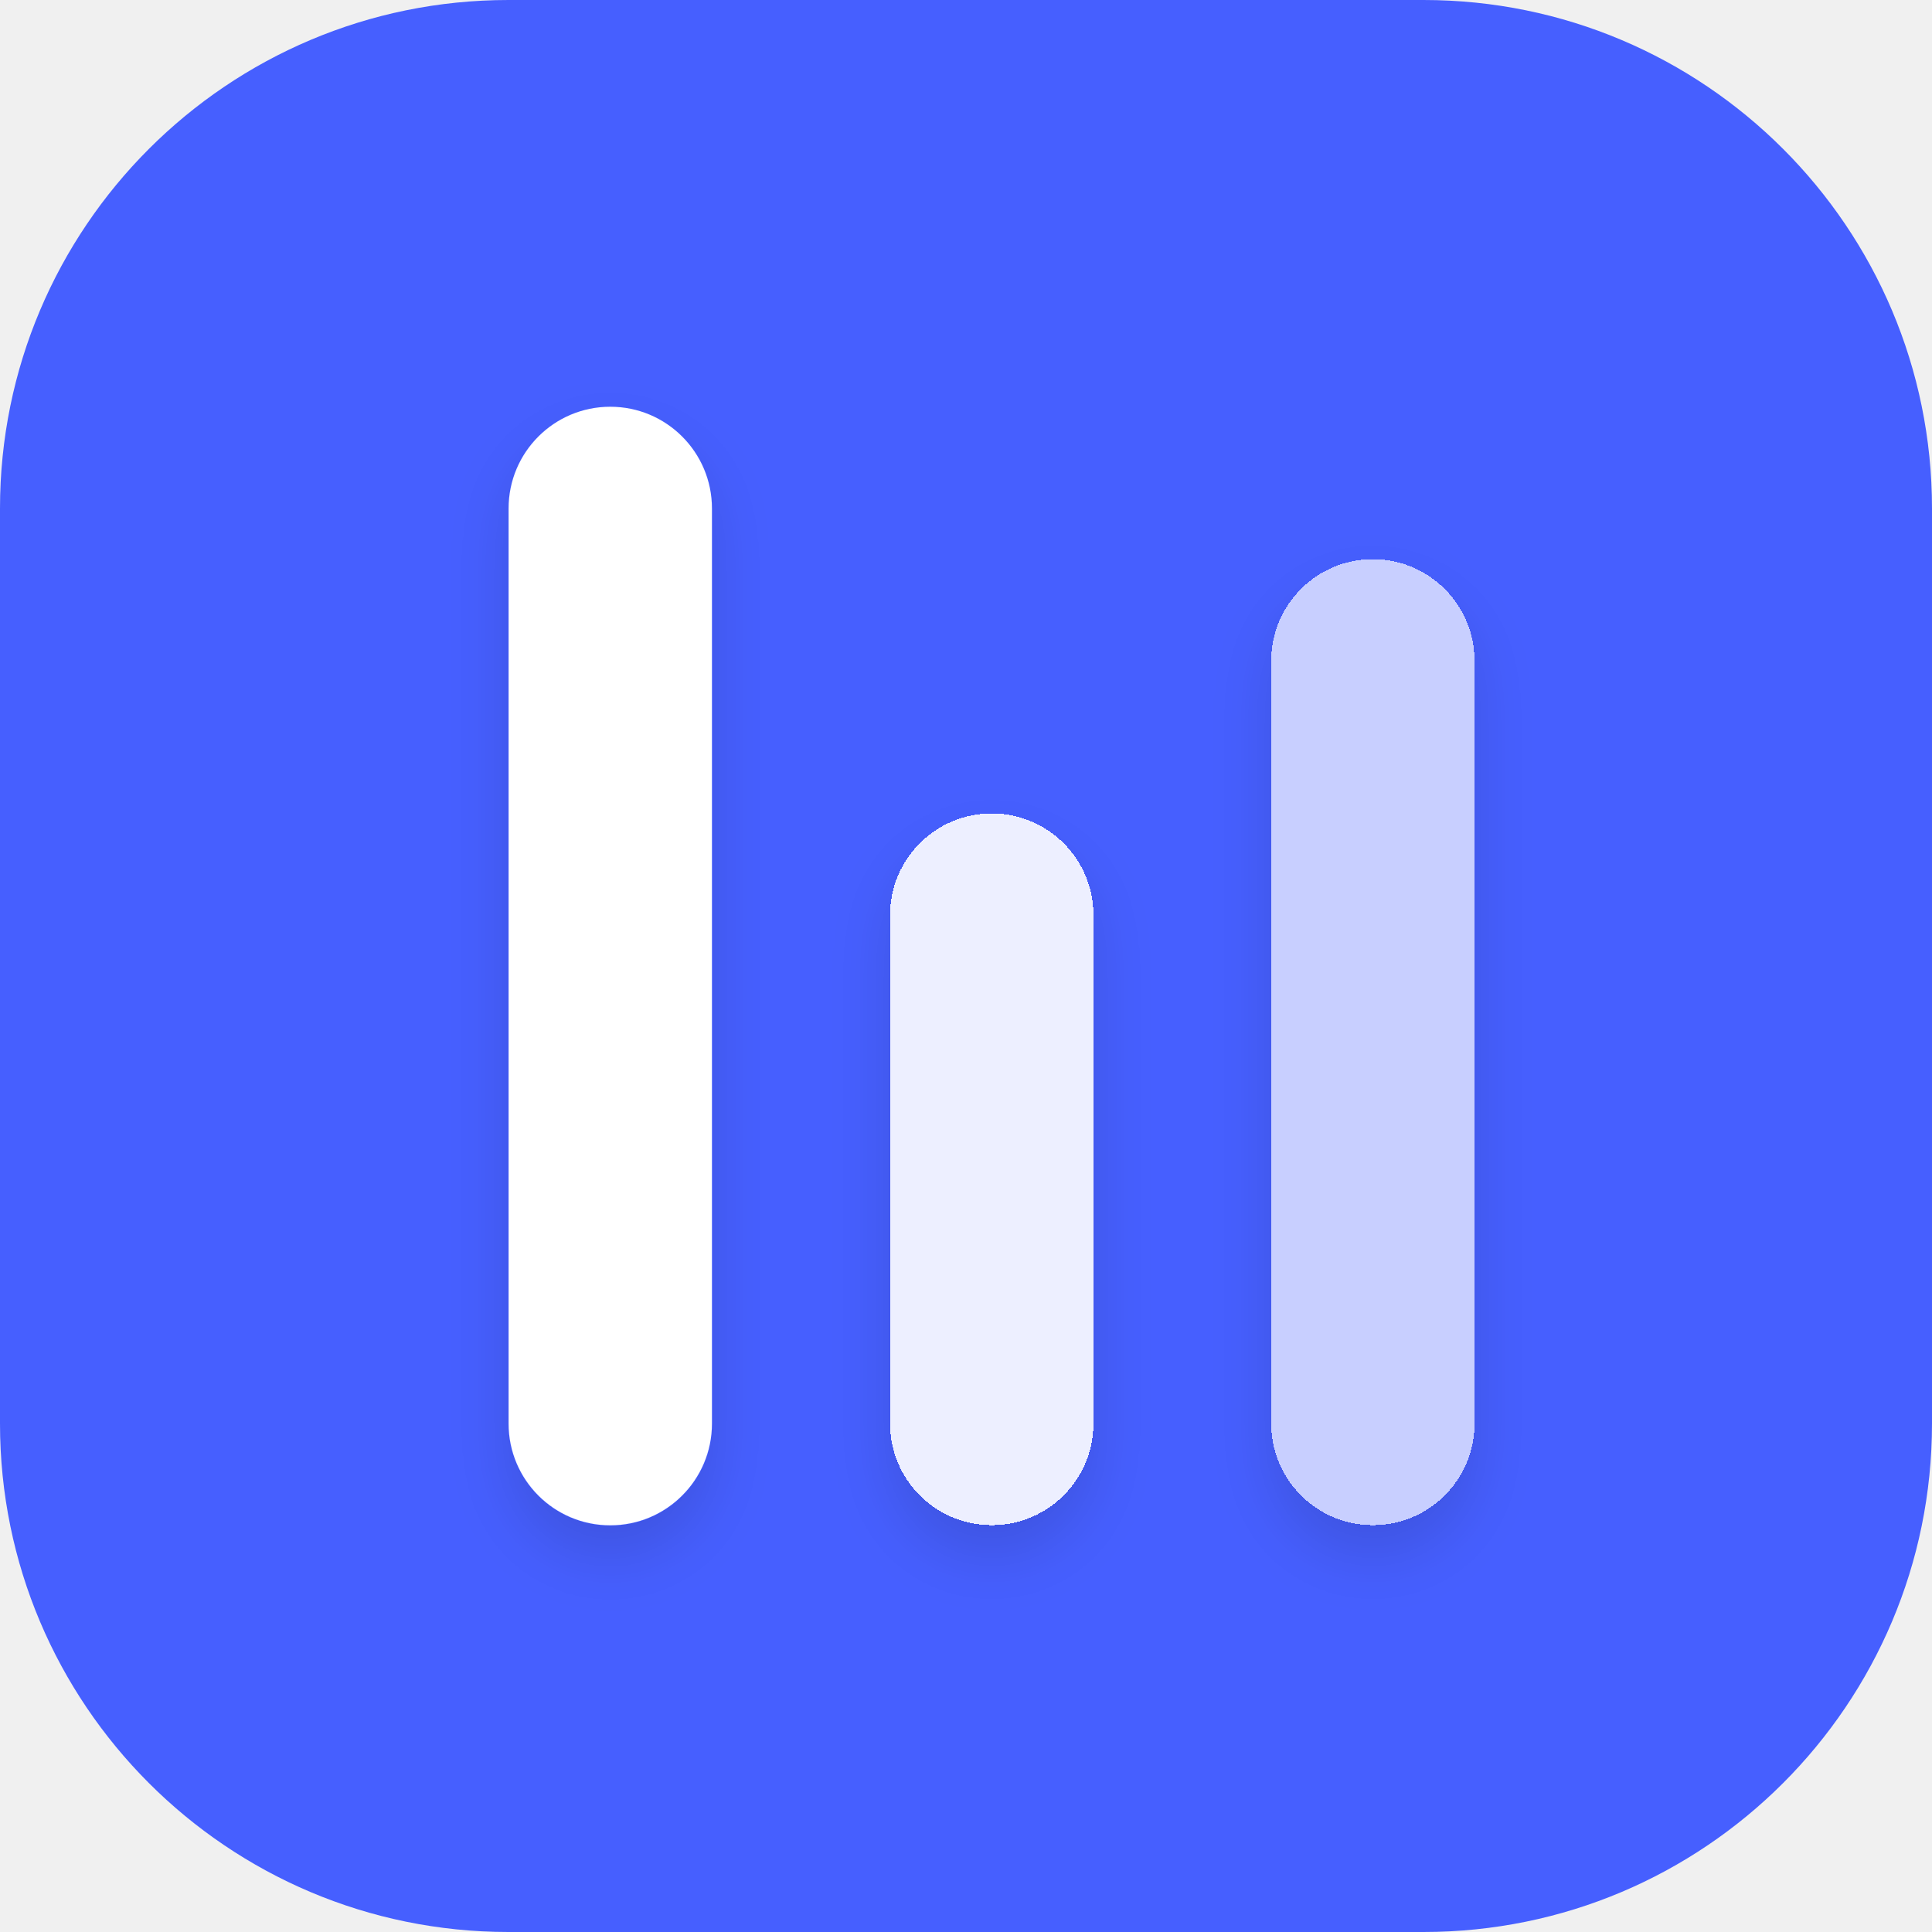
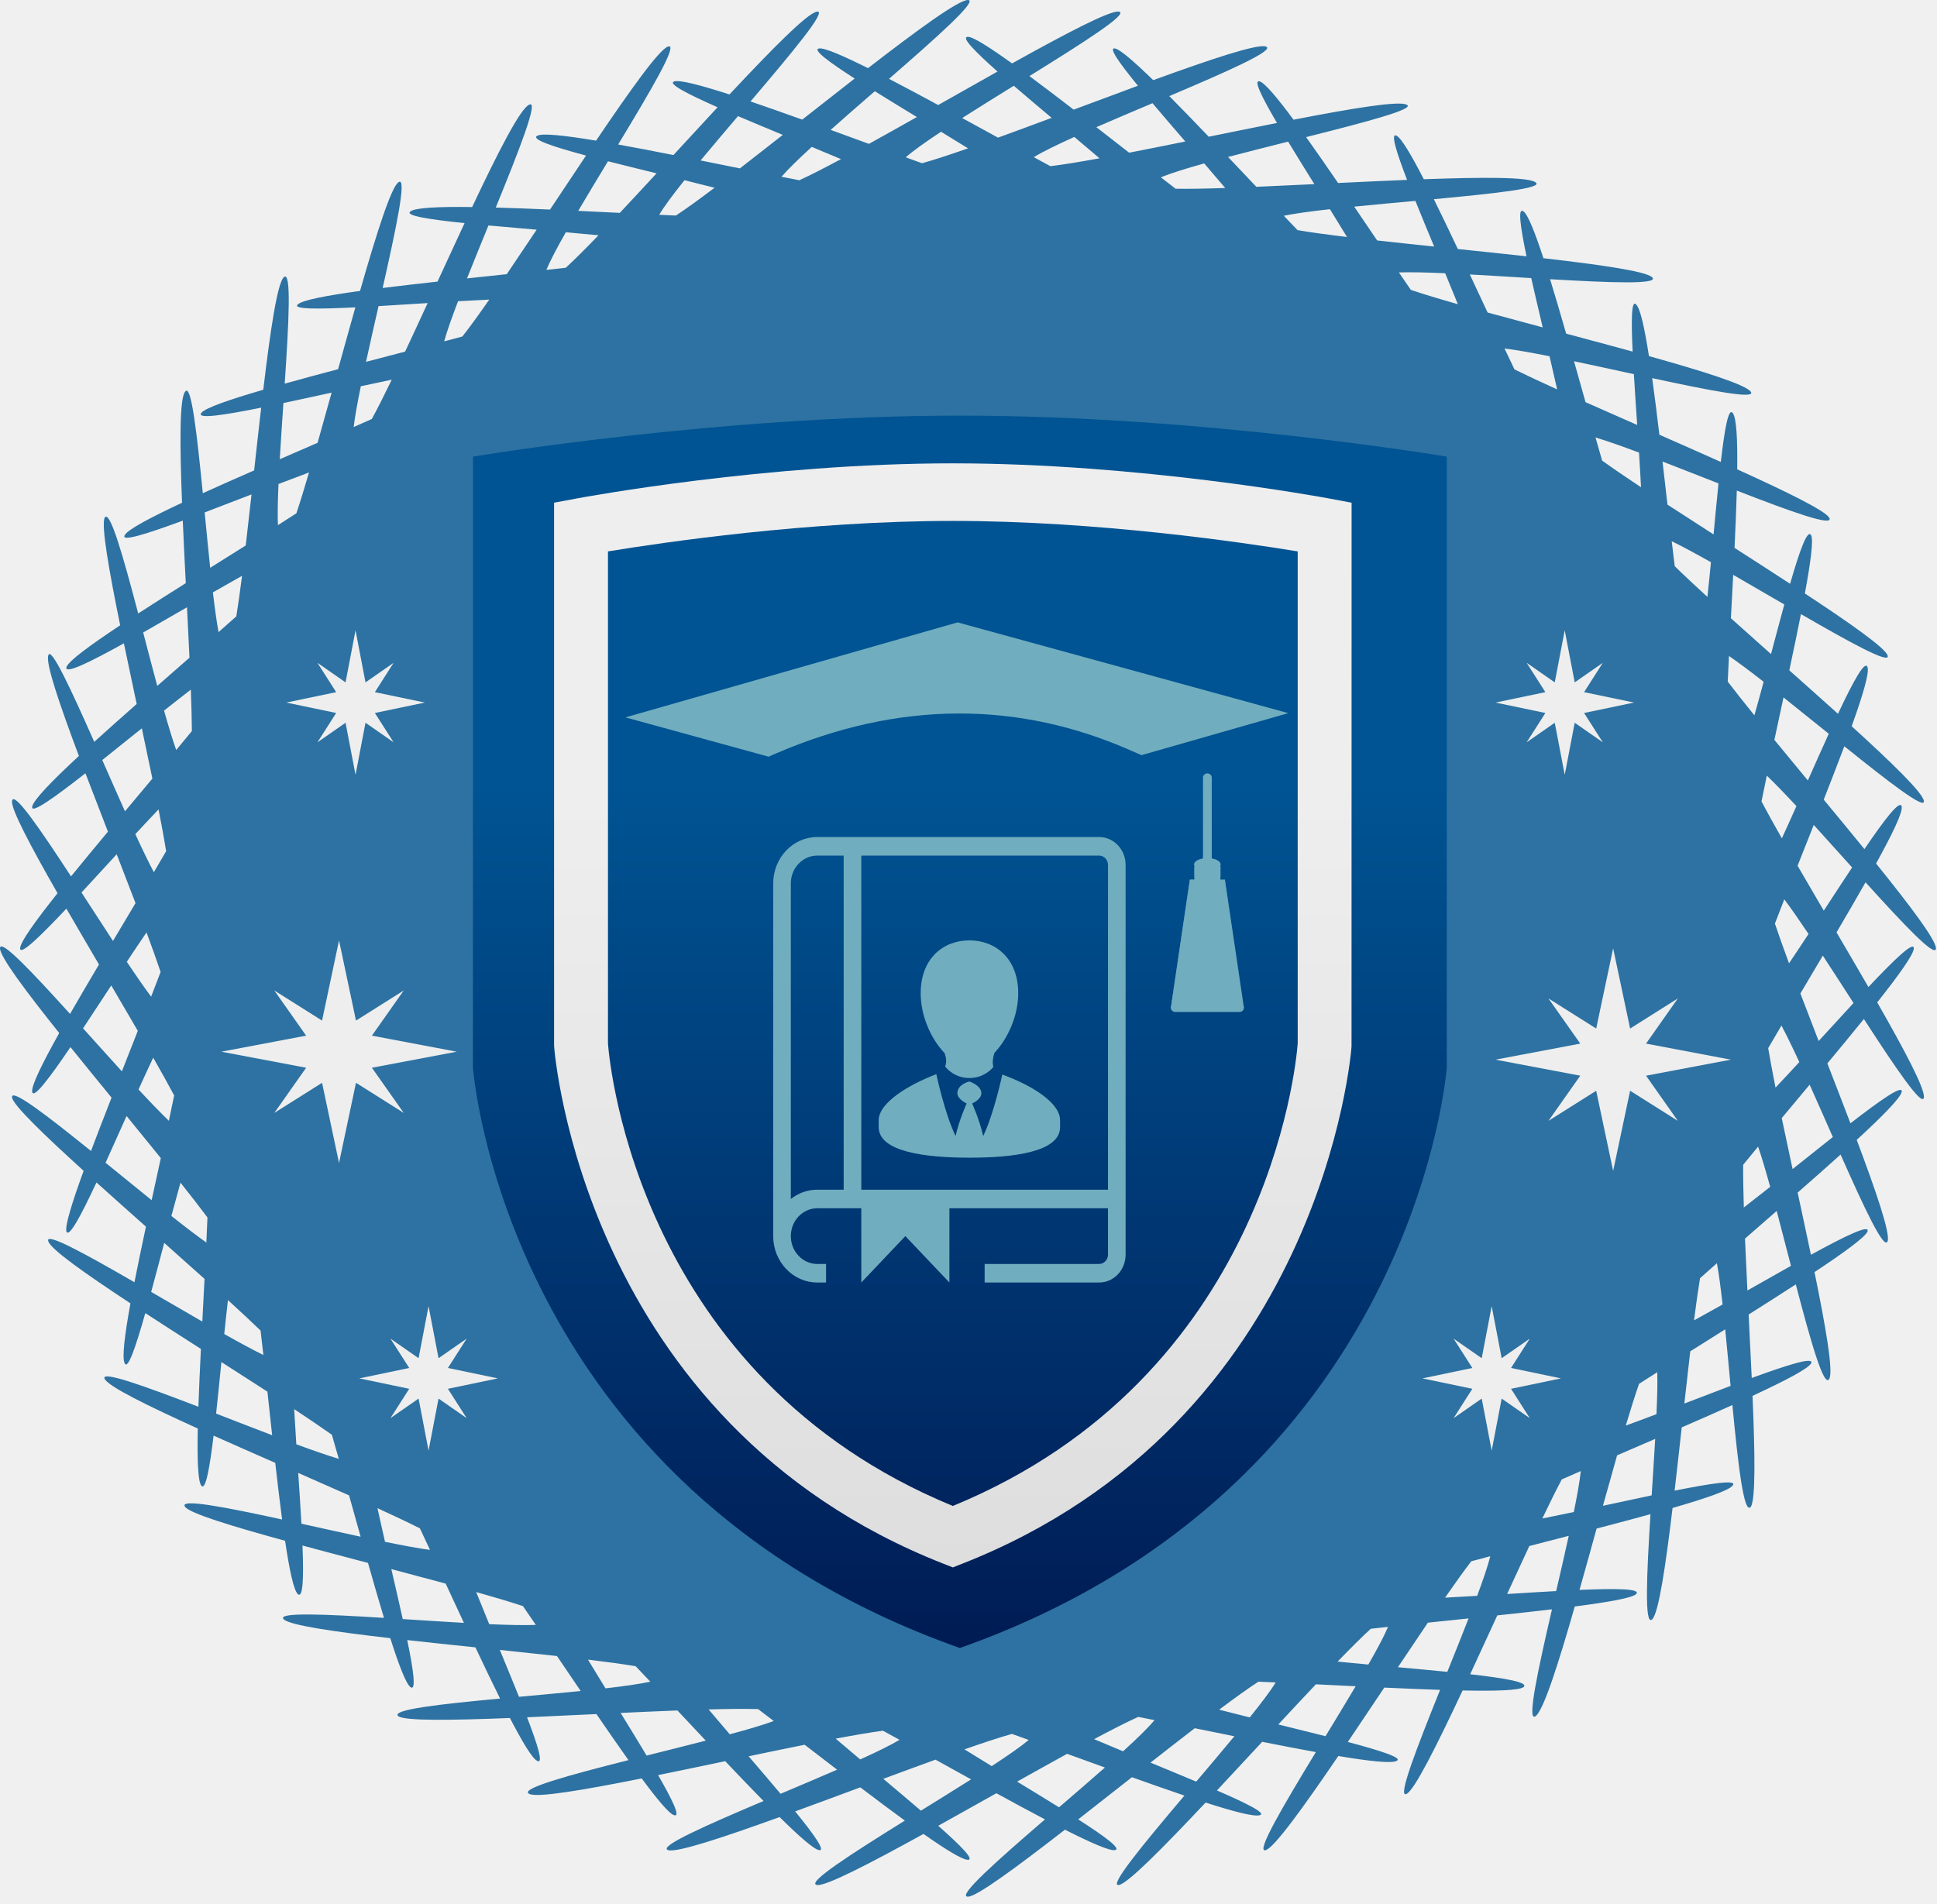
- <svg xmlns="http://www.w3.org/2000/svg" width="32" height="32" viewBox="0 0 32 32" fill="none">
-   <path d="M0 8.421C0 3.77 3.77 0 8.421 0H23.579C28.23 0 32 3.77 32 8.421V23.579C32 28.23 28.23 32 23.579 32H8.421C3.77 32 0 28.23 0 23.579V8.421Z" fill="#465FFF" />
-   <g filter="url(#filter0_d_1884_16361)">
-     <path d="M8.424 8.422C8.424 7.491 9.178 6.737 10.108 6.737C11.038 6.737 11.792 7.491 11.792 8.422V23.579C11.792 24.51 11.038 25.264 10.108 25.264C9.178 25.264 8.424 24.51 8.424 23.579V8.422Z" fill="white" />
-   </g>
-   <g filter="url(#filter1_d_1884_16361)">
-     <path d="M14.742 15.157C14.742 14.227 15.496 13.473 16.426 13.473C17.357 13.473 18.111 14.227 18.111 15.157V23.578C18.111 24.508 17.357 25.262 16.426 25.262C15.496 25.262 14.742 24.508 14.742 23.578V15.157Z" fill="white" fill-opacity="0.9" shape-rendering="crispEdges" />
-   </g>
-   <g filter="url(#filter2_d_1884_16361)">
-     <path d="M21.055 10.946C21.055 10.016 21.809 9.262 22.739 9.262C23.669 9.262 24.423 10.016 24.423 10.946V23.578C24.423 24.508 23.669 25.262 22.739 25.262C21.809 25.262 21.055 24.508 21.055 23.578V10.946Z" fill="white" fill-opacity="0.7" shape-rendering="crispEdges" />
-   </g>
+ <svg xmlns="http://www.w3.org/2000/svg" width="237" height="233" viewBox="0 0 237 233" fill="none">
+   <path fill-rule="evenodd" clip-rule="evenodd" d="M229.546 105.681C231.53 102.081 232.804 99.444 232.681 98.733C232.525 97.757 230.643 100.207 228.12 103.916C226.534 101.968 224.844 99.92 223.141 97.864C224.044 95.565 224.9 93.353 225.659 91.332C231.051 95.664 235.596 99.189 235.394 98.018C235.229 96.99 231.478 93.356 226.56 88.879C227.92 85.096 228.74 82.346 228.497 81.645C228.189 80.753 226.747 83.391 224.884 87.358C222.984 85.645 220.963 83.846 218.929 82.038C219.447 79.605 219.933 77.273 220.352 75.156C226.337 78.615 231.363 81.388 230.957 80.216C230.63 79.267 226.385 76.286 220.835 72.631C221.534 68.847 221.898 66.131 221.601 65.504C221.15 64.706 220.19 67.403 219.026 71.446C216.859 70.032 214.551 68.545 212.228 67.053C212.347 64.568 212.444 62.188 212.504 60.04C219.001 62.566 224.428 64.543 223.819 63.366C223.326 62.497 218.639 60.2 212.556 57.439C212.599 53.735 212.465 51.106 212.003 50.548C211.485 49.837 211.011 52.513 210.548 56.534C208.149 55.458 205.596 54.331 203.032 53.203C202.739 50.739 202.443 48.385 202.151 46.276C209.092 47.772 214.935 48.931 214.215 47.94C213.547 47.054 208.374 45.431 201.756 43.581C201.215 40.105 200.684 37.692 200.178 37.259C199.606 36.638 199.577 39.176 199.759 43.028C197.158 42.313 194.392 41.572 191.625 40.834C190.943 38.452 190.278 36.188 189.657 34.171C196.917 34.595 203.092 34.845 202.15 33.937C201.384 33.198 195.853 32.404 188.845 31.601C187.801 28.413 186.937 26.235 186.394 25.87C185.689 25.327 186.013 27.718 186.774 31.369C184.078 31.07 181.222 30.772 178.372 30.476C177.343 28.296 176.351 26.225 175.438 24.377C182.774 23.694 189.034 23.024 187.868 22.309C187.01 21.648 181.338 21.677 174.209 21.936C172.671 18.949 171.472 16.923 170.878 16.611C170.107 16.205 170.818 18.522 172.162 22.015C169.445 22.125 166.58 22.259 163.721 22.396C162.338 20.38 161.016 18.472 159.809 16.78C167.036 14.96 173.284 13.326 172.109 12.812C171.15 12.309 165.409 13.263 158.267 14.651C156.284 11.965 154.781 10.173 154.136 9.966C153.303 9.698 154.378 11.864 156.244 15.048C153.55 15.581 150.718 16.158 147.896 16.733C146.178 14.935 144.551 13.256 143.067 11.759C150.06 8.792 156.177 6.111 154.874 5.691C153.809 5.35 148.098 7.262 141.102 9.81C138.781 7.551 137.039 6.031 136.409 5.929C135.593 5.797 136.954 7.71 139.231 10.494C136.685 11.431 134.018 12.427 131.368 13.418C129.438 11.93 127.616 10.546 125.953 9.311C132.462 5.272 138.214 1.631 136.899 1.423C135.826 1.25 130.416 4.095 123.83 7.761C121.1 5.802 119.075 4.507 118.43 4.507C117.525 4.507 119.247 6.267 122.05 8.756C119.691 10.079 117.241 11.465 114.791 12.851C112.651 11.692 110.628 10.613 108.775 9.65C114.601 4.579 119.758 0 118.43 0C117.258 0 112.232 3.681 106.205 8.341C103.128 6.806 100.865 5.824 100.214 5.93C99.372 6.065 101.364 7.547 104.572 9.611C102.478 11.242 100.316 12.94 98.156 14.639C95.921 13.835 93.775 13.077 91.828 12.415C96.837 6.526 101.296 1.208 99.965 1.423C98.792 1.595 94.443 6.012 89.254 11.561C85.714 10.416 83.163 9.747 82.481 9.967C81.685 10.245 84.09 11.489 87.797 13.128C86.033 15.027 84.216 16.998 82.398 18.974C80.007 18.501 77.717 18.061 75.634 17.683C79.6 11.128 83.068 5.268 81.745 5.691C80.667 6.039 77.13 11 72.932 17.213C69.115 16.578 66.38 16.275 65.742 16.611C64.927 17.039 67.622 17.941 71.705 19.036C70.269 21.179 68.779 23.421 67.298 25.648C64.959 25.545 62.719 25.459 60.659 25.401C63.511 18.402 65.961 12.179 64.755 12.812C63.681 13.243 60.943 18.611 57.767 25.339C53.714 25.285 50.827 25.408 50.229 25.869C49.469 26.382 52.44 26.849 56.842 27.305C55.76 29.623 54.642 32.05 53.532 34.463C51.167 34.724 48.9 34.985 46.819 35.244C48.471 27.927 49.842 21.468 48.751 22.308C47.863 22.908 46.074 28.548 44.052 35.604C39.919 36.173 36.987 36.73 36.439 37.258C35.74 37.858 38.898 37.842 43.479 37.615C42.786 40.062 42.077 42.626 41.369 45.181C39.074 45.789 36.863 46.385 34.836 46.951C35.332 39.509 35.688 32.998 34.716 33.936C33.926 34.699 33.072 40.484 32.213 47.698C28.021 48.92 25.059 49.943 24.62 50.547C24.067 51.31 27.33 50.823 31.956 49.891C31.668 52.377 31.381 54.976 31.096 57.569C28.886 58.536 26.757 59.478 24.812 60.361C24.095 53.083 23.394 46.806 22.648 47.94C21.955 48.776 21.995 54.437 22.272 61.53C18.331 63.376 15.576 64.837 15.262 65.504C14.785 66.345 17.932 65.354 22.362 63.718C22.471 66.189 22.599 68.776 22.73 71.367C20.684 72.656 18.71 73.911 16.909 75.079C15.084 68.147 13.43 62.257 12.801 63.366C12.377 64.348 13.325 69.754 14.703 76.525C10.984 78.992 8.381 80.904 8.126 81.644C7.885 82.571 10.957 81.066 15.157 78.732C15.653 81.128 16.188 83.641 16.724 86.158C14.897 87.768 13.132 89.337 11.53 90.791C8.69 84.379 6.217 79.022 5.908 80.215C5.574 81.182 7.281 86.197 9.653 92.516C6.359 95.573 4.066 97.924 3.938 98.731C3.775 99.671 6.614 97.64 10.453 94.636C11.329 96.934 12.265 99.355 13.207 101.782C11.614 103.692 10.078 105.547 8.69 107.256C4.915 101.472 1.68 96.742 1.476 98.017C1.311 98.971 3.744 103.548 7.039 109.313C4.315 112.744 2.462 115.317 2.462 116.057C2.462 116.983 4.876 114.646 8.124 111.203C9.392 113.396 10.746 115.711 12.11 118.036C10.856 120.153 9.653 122.201 8.571 124.086C3.932 118.96 0 114.787 0 116.058C0 117.086 3.114 121.25 7.246 126.427C5.17 130.146 3.812 132.894 3.938 133.622C4.095 134.537 6.038 131.962 8.623 128.149C10.225 130.136 11.929 132.227 13.649 134.33C12.751 136.625 11.896 138.836 11.134 140.862C5.784 136.54 1.272 133.063 1.476 134.33C1.64 135.276 5.352 138.853 10.232 143.29C8.82 147.171 7.94 149.997 8.125 150.71C8.436 151.536 9.903 148.778 11.804 144.714C13.733 146.452 15.785 148.281 17.857 150.123C17.344 152.521 16.863 154.824 16.451 156.925C10.493 153.482 5.504 150.732 5.908 151.901C6.153 152.851 10.389 155.844 15.96 159.51C15.249 163.408 14.902 166.212 15.262 166.851C15.645 167.662 16.6 164.866 17.779 160.702C19.946 162.114 22.257 163.598 24.582 165.087C24.457 167.593 24.348 169.994 24.275 172.164C17.757 169.658 12.294 167.674 12.801 168.75C13.297 169.703 18.051 172.042 24.199 174.826C24.124 178.577 24.213 181.239 24.62 181.8C25.141 182.517 25.639 179.786 26.133 175.697C28.543 176.775 31.104 177.901 33.678 179.029C33.956 181.491 34.237 183.846 34.516 185.96C27.609 184.457 21.83 183.327 22.648 184.414C23.229 185.212 28.321 186.768 34.881 188.568C35.407 192.116 35.93 194.604 36.439 195.095C37.087 195.649 37.166 193.046 37.009 189.147C39.574 189.84 42.297 190.558 45.026 191.278C45.705 193.677 46.365 195.962 46.981 198.002C39.822 197.557 33.784 197.28 34.716 198.179C35.471 198.909 40.874 199.693 47.751 200.485C48.801 203.777 49.676 206.059 50.229 206.484C50.94 206.964 50.601 204.468 49.828 200.72C52.501 201.017 55.337 201.314 58.169 201.61C59.228 203.855 60.248 205.984 61.186 207.875C53.911 208.555 47.699 209.235 48.751 210.045C49.608 210.623 55.265 210.539 62.39 210.255C63.937 213.237 65.144 215.243 65.742 215.504C66.51 215.907 65.812 213.621 64.488 210.168C67.218 210.05 70.1 209.911 72.977 209.774C74.363 211.799 75.689 213.714 76.896 215.41C69.676 217.237 63.476 218.922 64.755 219.541C65.71 220.043 71.417 219.068 78.516 217.649C80.45 220.268 81.897 221.996 82.482 222.149C83.3 222.413 82.296 220.327 80.523 217.244C83.171 216.705 85.957 216.121 88.73 215.539C90.395 217.296 91.973 218.938 93.421 220.413C86.483 223.358 80.45 226.006 81.745 226.424C82.801 226.762 88.44 224.89 95.385 222.38C97.771 224.731 99.569 226.32 100.214 226.424C101.047 226.558 99.633 224.565 97.291 221.687C99.87 220.745 102.573 219.741 105.262 218.742C107.2 220.215 109.034 221.587 110.714 222.812C104.223 226.847 98.542 230.481 99.965 230.692C101.037 230.865 106.432 228.061 112.993 224.444C115.71 226.351 117.74 227.608 118.43 227.608C119.26 227.608 117.556 225.887 114.798 223.444C117.112 222.158 119.51 220.812 121.912 219.464C124.027 220.623 126.026 221.7 127.858 222.664C122.079 227.646 117.006 232.122 118.43 232.122C119.504 232.122 124.385 228.514 130.301 223.924C133.44 225.512 135.75 226.53 136.409 226.424C137.259 226.287 135.202 224.767 131.922 222.662C134.06 220.993 136.277 219.248 138.497 217.503C140.768 218.315 142.947 219.082 144.919 219.749C139.956 225.618 135.574 230.907 136.899 230.693C137.982 230.518 142.317 226.122 147.509 220.604C150.974 221.718 153.465 222.365 154.136 222.149C155.006 221.94 152.617 220.739 148.898 219.122C150.705 217.19 152.57 215.18 154.435 213.169C156.754 213.629 158.974 214.058 160.999 214.427C157.027 220.971 153.548 226.848 154.874 226.424C155.951 226.077 159.52 221.118 163.746 214.907C167.533 215.539 170.242 215.839 170.878 215.505C171.694 215.148 168.994 214.273 164.911 213.187C166.366 211.034 167.875 208.777 169.372 206.535C171.783 206.647 174.091 206.743 176.2 206.811C173.363 213.88 170.901 220.176 172.108 219.541C173.092 219.023 175.794 213.625 178.955 206.886C182.952 206.966 185.8 206.884 186.394 206.484C187.147 205.903 184.223 205.388 179.882 204.9C180.967 202.567 182.088 200.126 183.2 197.699C185.558 197.448 187.819 197.199 189.889 196.954C188.201 204.287 186.776 210.781 187.869 210.045C188.845 209.361 190.654 203.679 192.681 196.609C196.794 196.075 199.693 195.563 200.179 195.095C200.873 194.426 197.778 194.385 193.259 194.579C193.947 192.148 194.652 189.605 195.351 187.072C197.672 186.466 199.902 185.873 201.942 185.311C201.483 192.68 201.184 199.112 202.151 198.179C202.939 197.419 203.789 191.701 204.645 184.551C208.715 183.376 211.57 182.394 212.003 181.8C212.629 181.045 209.453 181.519 204.896 182.43C205.187 179.928 205.477 177.308 205.764 174.69C207.942 173.743 210.043 172.82 211.965 171.954C212.657 179.197 213.369 185.434 214.215 184.414C214.818 183.499 214.728 177.868 214.429 170.829C218.413 168.983 221.224 167.518 221.601 166.85C222 166.003 218.799 167.005 214.332 168.643C214.217 166.136 214.083 163.507 213.952 160.878C215.979 159.595 217.936 158.347 219.723 157.188C221.531 164.104 223.189 169.962 223.819 168.749C224.33 167.846 223.398 162.461 222.012 155.685C225.681 153.25 228.243 151.384 228.498 150.709C228.819 149.781 225.773 151.263 221.573 153.564C221.061 151.113 220.506 148.536 219.95 145.955C221.802 144.331 223.585 142.756 225.203 141.299C228.05 147.722 230.545 153.094 230.958 151.9C231.293 150.927 229.567 145.868 227.177 139.504C230.362 136.571 232.556 134.35 232.681 133.621C232.841 132.699 230.126 134.597 226.409 137.473C225.512 135.117 224.55 132.632 223.585 130.143C225.165 128.242 226.683 126.404 228.053 124.711C231.882 130.615 235.187 135.522 235.394 134.329C235.561 133.284 233.045 128.554 229.685 122.675C232.357 119.302 234.162 116.786 234.162 116.057C234.162 115.139 231.803 117.41 228.61 120.797C227.367 118.645 226.04 116.379 224.708 114.109C225.973 111.955 227.177 109.885 228.256 107.981C232.913 113.129 236.871 117.332 236.871 116.057C236.87 115.029 233.721 110.858 229.546 105.681ZM223.757 89.801C222.935 91.605 222.067 93.56 221.199 95.516C219.791 93.815 218.413 92.148 217.103 90.55C217.472 88.828 217.847 87.083 218.22 85.353C220.021 86.788 221.902 88.305 223.757 89.801ZM202.677 173.07C201.376 173.562 200.112 174.035 198.921 174.466C199.509 172.497 200.057 170.751 200.544 169.361C201.266 168.897 202.009 168.423 202.772 167.937C202.814 169.219 202.772 170.995 202.677 173.07ZM137.411 214.331C136.195 213.826 135.005 213.328 133.87 212.844C136.049 211.679 137.899 210.736 139.268 210.121C139.919 210.25 140.582 210.381 141.255 210.515C140.537 211.403 139.156 212.744 137.411 214.331ZM16.949 133.335C17.569 131.969 18.173 130.655 18.746 129.44C19.719 131.149 20.593 132.716 21.311 134.065C21.104 135.064 20.888 136.099 20.661 137.166C19.621 136.168 18.353 134.846 16.949 133.335ZM34.075 59.235C35.371 58.739 36.628 58.261 37.81 57.822C37.247 59.738 36.725 61.443 36.264 62.821C35.533 63.292 34.781 63.774 34.005 64.267C33.953 62.989 33.988 61.254 34.075 59.235ZM99.322 17.976C100.55 18.486 101.75 18.988 102.894 19.473C100.892 20.546 99.147 21.441 97.799 22.061C97.085 21.921 96.356 21.777 95.618 21.631C96.387 20.738 97.684 19.475 99.322 17.976ZM211.395 83.416C211.44 82.402 211.49 81.356 211.545 80.278C212.724 81.092 214.172 82.178 215.788 83.438C215.404 84.868 215.025 86.257 214.658 87.546C213.432 86.029 212.315 84.622 211.395 83.416ZM204.911 69.292C204.789 68.303 204.666 67.284 204.542 66.237C205.838 66.869 207.491 67.763 209.341 68.803C209.199 70.277 209.056 71.711 208.909 73.053C207.402 71.671 206.026 70.386 204.911 69.292ZM196.027 56.371C195.762 55.454 195.492 54.505 195.218 53.54C196.61 53.956 198.456 54.609 200.541 55.39C200.634 56.855 200.718 58.283 200.786 59.632C198.963 58.42 197.343 57.316 196.027 56.371ZM185.3 45.207C184.905 44.378 184.497 43.52 184.086 42.65C185.509 42.826 187.425 43.169 189.59 43.598C189.918 44.997 190.235 46.362 190.524 47.657C188.523 46.749 186.748 45.92 185.3 45.207ZM172.623 35.478C172.144 34.781 171.656 34.069 171.161 33.343C172.543 33.292 174.518 33.339 176.826 33.44C177.362 34.738 177.885 36.013 178.374 37.229C176.133 36.59 174.164 35.997 172.623 35.478ZM158.763 28.168C158.211 27.591 157.651 27.005 157.08 26.405C158.411 26.129 160.39 25.862 162.721 25.602C163.44 26.763 164.147 27.909 164.813 29.003C162.437 28.718 160.37 28.439 158.763 28.168ZM143.845 23.099C143.251 22.641 142.648 22.176 142.035 21.701C143.211 21.214 145.079 20.632 147.34 20C148.222 21.025 149.09 22.038 149.91 23.008C147.497 23.088 145.416 23.127 143.845 23.099ZM128.521 20.338C127.853 19.977 127.178 19.612 126.489 19.236C127.546 18.587 129.299 17.731 131.448 16.758C132.507 17.649 133.549 18.53 134.531 19.373C132.144 19.809 130.079 20.15 128.521 20.338ZM112.814 19.977C112.162 19.741 111.498 19.501 110.826 19.256C111.676 18.489 113.212 17.398 115.139 16.124C116.271 16.814 117.383 17.497 118.443 18.155C116.184 18.945 114.249 19.581 112.814 19.977ZM82.697 26.379C82.029 26.349 81.35 26.319 80.66 26.286C81.219 25.316 82.331 23.828 83.751 22.054C85.015 22.367 86.251 22.676 87.429 22.979C85.534 24.41 83.92 25.579 82.697 26.379ZM69.227 32.767C68.452 32.855 67.657 32.943 66.85 33.031C67.31 31.925 68.146 30.334 69.232 28.423C70.611 28.545 71.954 28.669 73.229 28.795C71.683 30.4 70.324 31.758 69.227 32.767ZM56.573 41.182C55.844 41.378 55.105 41.575 54.347 41.776C54.664 40.602 55.273 38.885 56.045 36.867C57.364 36.791 58.648 36.722 59.865 36.666C58.605 38.474 57.486 40.021 56.573 41.182ZM45.493 51.28C44.77 51.602 44.033 51.928 43.276 52.261C43.416 51.038 43.731 49.306 44.147 47.271C45.455 46.989 46.729 46.718 47.933 46.469C47.018 48.36 46.193 50.001 45.493 51.28ZM28.913 75.433C28.217 76.054 27.485 76.703 26.741 77.36C26.505 76.091 26.275 74.411 26.049 72.495C27.292 71.781 28.486 71.105 29.615 70.475C29.376 72.353 29.142 74.025 28.913 75.433ZM23.478 89.466C22.867 90.213 22.217 90.997 21.559 91.79C21.11 90.521 20.608 88.859 20.073 86.968C21.214 86.061 22.312 85.198 23.349 84.4C23.421 86.298 23.468 88.01 23.478 89.466ZM20.33 104.172C19.849 104.998 19.34 105.863 18.824 106.741C18.176 105.525 17.403 103.918 16.558 102.082C17.547 101.017 18.5 100.001 19.4 99.06C19.774 100.971 20.093 102.705 20.33 104.172ZM19.651 118.948C19.283 119.919 18.894 120.935 18.492 121.974C17.644 120.843 16.628 119.377 15.513 117.712C16.351 116.446 17.162 115.23 17.927 114.113C18.587 115.896 19.175 117.533 19.651 118.948ZM25.383 148.998C25.343 149.99 25.298 151.012 25.248 152.064C24.074 151.234 22.608 150.11 20.97 148.813C21.349 147.395 21.723 146.018 22.082 144.736C23.323 146.299 24.465 147.762 25.383 148.998ZM31.881 162.838C31.994 163.807 32.109 164.805 32.225 165.83C30.922 165.191 29.281 164.302 27.439 163.265C27.588 161.825 27.738 160.423 27.89 159.111C29.386 160.478 30.763 161.756 31.881 162.838ZM40.605 175.59C40.883 176.544 41.165 177.529 41.452 178.538C40.066 178.126 38.276 177.502 36.256 176.757C36.157 175.268 36.067 173.818 35.992 172.455C37.742 173.611 39.311 174.672 40.605 175.59ZM51.377 187.047C51.78 187.901 52.192 188.784 52.611 189.68C51.194 189.493 49.278 189.137 47.108 188.694C46.782 187.276 46.47 185.89 46.184 184.576C48.176 185.487 49.941 186.322 51.377 187.047ZM63.985 196.56C64.499 197.308 65.025 198.077 65.561 198.861C64.15 198.918 62.163 198.874 59.857 198.771C59.303 197.421 58.765 196.098 58.264 194.84C60.478 195.466 62.43 196.046 63.985 196.56ZM77.775 203.918C78.364 204.537 78.957 205.162 79.568 205.809C78.267 206.095 76.35 206.365 74.084 206.625C73.344 205.422 72.621 204.239 71.94 203.111C74.219 203.386 76.213 203.656 77.775 203.918ZM92.76 209.165C93.386 209.642 94.02 210.127 94.668 210.622C93.442 211.084 91.547 211.641 89.291 212.251C88.403 211.212 87.526 210.186 86.701 209.206C89.089 209.141 91.163 209.12 92.76 209.165ZM108.03 211.811C108.698 212.176 109.373 212.545 110.064 212.925C109.014 213.561 107.317 214.389 105.252 215.325C104.225 214.46 103.211 213.603 102.253 212.783C104.539 212.35 106.517 212.01 108.03 211.811ZM123.812 212.202C124.485 212.443 125.17 212.688 125.864 212.938C124.934 213.731 123.328 214.847 121.34 216.145C120.196 215.446 119.073 214.756 118.006 214.092C120.315 213.286 122.316 212.625 123.812 212.202ZM153.969 205.812C154.662 205.84 155.369 205.87 156.087 205.902C155.484 206.896 154.353 208.392 152.914 210.182C151.625 209.862 150.366 209.545 149.167 209.236C151.06 207.818 152.712 206.628 153.969 205.812ZM167.72 199.335C168.41 199.258 169.115 199.181 169.829 199.104C169.387 200.171 168.532 201.777 167.422 203.713C166.126 203.594 164.864 203.474 163.659 203.353C165.246 201.715 166.642 200.322 167.72 199.335ZM180.015 191.076C180.777 190.871 181.552 190.665 182.346 190.454C182.048 191.635 181.471 193.327 180.737 195.305C179.381 195.387 178.06 195.462 176.809 195.525C178.037 193.758 179.125 192.238 180.015 191.076ZM191.09 181.057C191.848 180.722 192.621 180.383 193.418 180.035C193.284 181.285 192.977 183.017 192.563 185.045C191.23 185.327 189.931 185.597 188.709 185.84C189.599 183.98 190.407 182.346 191.09 181.057ZM208.007 156.427C208.676 155.832 209.363 155.224 210.072 154.598C210.311 155.889 210.54 157.641 210.765 159.649C209.549 160.334 208.382 160.983 207.27 161.592C207.521 159.622 207.768 157.872 208.007 156.427ZM213.284 142.553C213.871 141.833 214.484 141.086 215.11 140.326C215.548 141.591 216.051 143.3 216.59 145.251C215.466 146.141 214.388 146.986 213.364 147.775C213.302 145.797 213.272 144.035 213.284 142.553ZM216.346 128.276C216.862 127.389 217.408 126.458 217.966 125.511C218.602 126.698 219.347 128.234 220.155 129.98C219.141 131.081 218.164 132.13 217.242 133.104C216.889 131.319 216.582 129.682 216.346 128.276ZM217.166 113.03C217.533 112.073 217.917 111.085 218.317 110.067C219.158 111.184 220.17 112.643 221.281 114.304C220.457 115.56 219.654 116.771 218.896 117.892C218.231 116.096 217.64 114.447 217.166 113.03ZM215.526 98.085C215.732 97.064 215.949 96.01 216.176 94.922C217.191 95.896 218.43 97.183 219.801 98.656C219.187 100.033 218.587 101.365 218.018 102.6C217.079 100.943 216.221 99.4 215.526 98.085ZM218.318 73.978C217.794 75.89 217.244 77.964 216.692 80.049C215.003 78.548 213.355 77.077 211.784 75.663C211.877 73.901 211.973 72.118 212.064 70.351C214.095 71.52 216.223 72.76 218.318 73.978ZM210.265 59.164C210.064 61.124 209.865 63.255 209.663 65.405C207.726 64.159 205.823 62.932 204.023 61.759C203.822 60.007 203.62 58.237 203.417 56.486C205.627 57.34 207.974 58.266 210.265 59.164ZM199.911 45.79C200.028 47.737 200.174 49.86 200.317 52.009C198.146 51.054 196.012 50.115 193.997 49.218C193.53 47.551 193.057 45.871 192.588 44.211C194.944 44.706 197.455 45.256 199.911 45.79ZM187.354 34.035C187.778 35.916 188.263 37.976 188.757 40.067C186.434 39.446 184.155 38.834 182.016 38.247C181.291 36.695 180.56 35.132 179.839 33.59C182.24 33.72 184.821 33.881 187.354 34.035ZM173.178 24.585C173.881 26.332 174.669 28.236 175.474 30.173C173.067 29.923 170.709 29.674 168.5 29.428C167.565 28.047 166.623 26.658 165.693 25.289C168.076 25.051 170.649 24.817 173.178 24.585ZM157.608 17.333C158.596 18.962 159.687 20.723 160.816 22.536C158.359 22.654 155.961 22.768 153.719 22.863C152.561 21.641 151.404 20.419 150.257 19.21C152.578 18.598 155.111 17.96 157.608 17.333ZM141.011 12.631C142.252 14.098 143.616 15.684 145.027 17.317C142.646 17.8 140.328 18.266 138.156 18.687C136.815 17.643 135.472 16.597 134.142 15.564C136.302 14.623 138.668 13.622 141.011 12.631ZM124.042 10.496C125.478 11.732 127.05 13.06 128.675 14.424C126.395 15.273 124.181 16.093 122.112 16.845C120.648 16.043 119.181 15.241 117.727 14.447C119.701 13.189 121.875 11.838 124.042 10.496ZM107.034 11.165C108.638 12.163 110.397 13.236 112.185 14.324C110.148 15.474 108.175 16.578 106.315 17.607C104.756 17.036 103.186 16.462 101.632 15.896C103.326 14.391 105.177 12.779 107.034 11.165ZM90.298 14.212C92.015 14.944 93.882 15.721 95.78 16.508C93.957 17.941 92.19 19.323 90.529 20.608C88.927 20.284 87.316 19.958 85.721 19.637C87.149 17.917 88.717 16.068 90.298 14.212ZM74.391 19.736C76.26 20.212 78.285 20.71 80.334 21.213C78.776 22.902 77.267 24.528 75.834 26.053C74.143 25.97 72.438 25.886 70.748 25.806C71.883 23.88 73.134 21.809 74.391 19.736ZM59.765 27.591C61.634 27.765 63.641 27.937 65.66 28.111C64.399 30.003 63.168 31.839 62.005 33.554C60.388 33.726 58.757 33.899 57.139 34.072C57.955 32.018 58.862 29.8 59.765 27.591ZM46.316 37.462C48.227 37.35 50.272 37.22 52.323 37.092C51.374 39.152 50.449 41.156 49.567 43.032C47.981 43.447 46.376 43.865 44.783 44.283C45.256 42.119 45.789 39.78 46.316 37.462ZM34.676 49.327C36.559 48.929 38.565 48.489 40.575 48.049C39.987 50.172 39.411 52.242 38.857 54.191C37.324 54.858 35.773 55.531 34.232 56.202C34.359 54.013 34.517 51.661 34.676 49.327ZM25.041 62.714C26.874 62.017 28.825 61.261 30.774 60.507C30.535 62.66 30.299 64.771 30.067 66.757C28.63 67.662 27.169 68.577 25.716 69.489C25.488 67.324 25.265 65.007 25.041 62.714ZM17.518 77.406C19.24 76.426 21.059 75.375 22.88 74.321C22.989 76.439 23.092 78.517 23.184 80.49C21.88 81.633 20.559 82.79 19.242 83.945C18.675 81.845 18.094 79.609 17.518 77.406ZM12.512 93.014C14.069 91.775 15.71 90.456 17.355 89.136C17.802 91.247 18.238 93.32 18.644 95.289C17.535 96.612 16.411 97.953 15.291 99.291C14.387 97.273 13.442 95.123 12.512 93.014ZM9.972 109.229C11.355 107.736 12.816 106.141 14.279 104.55C15.072 106.595 15.848 108.608 16.58 110.528C15.67 112.057 14.743 113.609 13.823 115.156C12.571 113.244 11.256 111.211 9.972 109.229ZM10.163 125.851C11.27 124.181 12.442 122.387 13.614 120.6C14.73 122.502 15.825 124.373 16.86 126.159C16.218 127.797 15.561 129.461 14.912 131.114C13.369 129.419 11.748 127.612 10.163 125.851ZM12.915 142.303C13.739 140.49 14.613 138.533 15.488 136.581C16.931 138.345 18.338 140.073 19.676 141.731C19.305 143.437 18.927 145.167 18.555 146.883C16.722 145.403 14.803 143.837 12.915 142.303ZM18.497 158.109C19.011 156.215 19.55 154.165 20.093 152.112C21.79 153.62 23.448 155.098 25.026 156.517C24.937 158.248 24.844 160 24.754 161.737C22.72 160.568 20.591 159.327 18.497 158.109ZM26.442 173.002C26.657 171.018 26.873 168.863 27.09 166.693C29.022 167.93 30.92 169.149 32.719 170.315C32.913 172.086 33.106 173.877 33.3 175.649C31.084 174.805 28.734 173.89 26.442 173.002ZM36.88 186.478C36.772 184.53 36.633 182.409 36.489 180.262C38.628 181.2 40.727 182.125 42.709 183.009C43.18 184.692 43.653 186.39 44.122 188.068C41.793 187.567 39.31 187.014 36.88 186.478ZM49.277 198.148C48.855 196.238 48.37 194.149 47.879 192.032C50.166 192.636 52.413 193.233 54.53 193.808C55.273 195.41 56.021 197.023 56.763 198.613C54.363 198.477 51.793 198.31 49.277 198.148ZM63.502 207.662C62.784 205.873 61.976 203.912 61.154 201.922C63.568 202.174 65.935 202.425 68.149 202.671C69.116 204.098 70.09 205.535 71.05 206.95C68.65 207.192 66.054 207.428 63.502 207.662ZM79.115 214.853C78.137 213.22 77.056 211.454 75.936 209.635C78.336 209.522 80.683 209.418 82.886 209.333C84.043 210.567 85.202 211.801 86.354 213.025C84.058 213.617 81.569 214.237 79.115 214.853ZM95.506 219.531C94.292 218.087 92.966 216.534 91.597 214.94C93.97 214.443 96.284 213.963 98.45 213.528C99.778 214.548 101.105 215.568 102.424 216.579C100.247 217.527 97.863 218.534 95.506 219.531ZM112.676 221.596C111.245 220.369 109.685 219.052 108.076 217.699C110.288 216.878 112.441 216.086 114.463 215.355C115.917 216.161 117.372 216.966 118.818 217.765C116.885 218.988 114.773 220.296 112.676 221.596ZM129.578 221.185C127.98 220.191 126.231 219.124 124.45 218.04C126.577 216.847 128.633 215.701 130.565 214.639C132.108 215.199 133.657 215.762 135.192 216.316C133.437 217.862 131.508 219.523 129.578 221.185ZM146.365 218.041C144.613 217.304 142.706 216.518 140.767 215.718C142.646 214.245 144.466 212.826 146.181 211.507C147.796 211.834 149.422 212.164 151.03 212.489C149.572 214.249 147.971 216.143 146.365 218.041ZM162.183 212.481C160.361 212.02 158.396 211.535 156.407 211.045C158 209.33 159.546 207.676 161.004 206.133C162.622 206.211 164.253 206.292 165.87 206.37C164.72 208.306 163.454 210.392 162.183 212.481ZM177.086 204.606C175.174 204.416 173.116 204.229 171.04 204.041C172.307 202.145 173.543 200.305 174.709 198.587C176.362 198.414 178.03 198.242 179.685 198.069C178.88 200.139 177.983 202.377 177.086 204.606ZM190.405 194.721C188.498 194.825 186.454 194.952 184.402 195.08C185.337 193.045 186.249 191.066 187.117 189.209C188.717 188.794 190.335 188.376 191.943 187.96C191.471 190.107 190.936 192.423 190.405 194.721ZM202.089 183.008C200.187 183.408 198.158 183.846 196.125 184.284C196.717 182.15 197.3 180.066 197.859 178.109C199.402 177.443 200.965 176.769 202.52 176.097C202.393 178.298 202.239 180.664 202.089 183.008ZM211.744 169.609C209.934 170.293 208.012 171.032 206.087 171.77C206.33 169.569 206.571 167.412 206.81 165.383C208.224 164.49 209.66 163.587 211.086 162.688C211.307 164.9 211.525 167.269 211.744 169.609ZM219.132 154.917C217.422 155.876 215.615 156.902 213.803 157.931C213.695 155.749 213.591 153.609 213.506 151.587C214.79 150.465 216.089 149.333 217.385 148.201C217.954 150.353 218.545 152.653 219.132 154.917ZM224.254 139.156C222.676 140.401 221.005 141.737 219.33 143.074C218.869 140.935 218.42 138.833 218.004 136.837C219.132 135.484 220.275 134.114 221.416 132.748C222.339 134.805 223.306 137.002 224.254 139.156ZM226.786 122.752C225.42 124.228 223.972 125.815 222.521 127.402C221.751 125.412 220.996 123.456 220.285 121.588C221.193 120.054 222.115 118.501 223.03 116.953C224.253 118.821 225.53 120.808 226.786 122.752ZM223.147 111.451C222.042 109.565 220.965 107.722 219.94 105.953C220.594 104.3 221.26 102.624 221.92 100.961C223.443 102.635 225.044 104.42 226.614 106.162C225.505 107.833 224.326 109.643 223.147 111.451Z" fill="#2D72A2" />
+   <path d="M52.436 177.535L51.215 171.163L47.776 173.556L50.069 169.966L43.963 168.692L50.069 167.417L47.776 163.828L51.215 166.221L52.436 159.848L53.658 166.221L57.097 163.828L54.804 167.417L60.91 168.692L54.804 169.966L57.097 173.556L53.658 171.163L52.436 177.535Z" fill="#EEEEEE" />
+   <path d="M117.441 50.866C147.229 50.866 177.02 55.885 177.02 55.885V130.641C177.02 130.641 173.298 181.919 117.441 201.69C61.589 181.919 57.865 130.641 57.865 130.641V55.885C57.865 55.885 87.653 50.866 117.441 50.866Z" fill="url(#paint0_linear_404_155)" />
+   <path d="M116.583 191.825L115.445 191.379C71.306 174.035 67.832 128.552 67.802 128.095L67.794 127.849V61.522L70.522 61.012C71.463 60.836 93.812 56.705 116.582 56.705C139.354 56.705 161.705 60.836 162.645 61.012L165.373 61.522L165.365 128.094C165.336 128.552 161.863 174.035 117.72 191.378L116.583 191.825ZM74.388 127.712C74.604 130.518 78.249 168.531 116.582 184.305C154.902 168.541 158.558 130.565 158.78 127.711V67.484C152.11 66.387 134.238 63.752 116.582 63.752C98.912 63.752 81.055 66.387 74.388 67.484V127.712Z" fill="url(#paint1_linear_404_155)" />
+   <path d="M117.165 76.169L76.533 87.795L94.102 92.62L94.105 92.571L94.949 92.207C102.447 88.98 109.859 87.357 117.145 87.32C124.431 87.279 131.59 88.831 138.578 91.943C139.001 92.131 139.408 92.316 139.673 92.416L157.634 87.277L117.165 76.169Z" fill="#70AEBF" />
+   <path d="M148.264 95.16C148.264 94.88 148.024 94.654 147.727 94.654C147.431 94.654 147.191 94.88 147.191 95.16V105.115C147.191 105.395 147.431 105.622 147.727 105.622C148.024 105.622 148.264 105.395 148.264 105.115V95.16Z" fill="#70AEBF" />
+   <path opacity="0.4" d="M147.639 94.991H147.549C147.5 94.991 147.459 95.029 147.459 95.076V105.2C147.459 105.246 147.5 105.284 147.549 105.284H147.639C147.688 105.284 147.728 105.246 147.728 105.2V95.076C147.728 95.029 147.688 94.991 147.639 94.991Z" fill="#70AEBF" />
+   <path d="M147.728 106.55C148.616 106.55 149.336 106.21 149.336 105.79C149.336 105.371 148.616 105.031 147.728 105.031C146.839 105.031 146.119 105.371 146.119 105.79C146.119 106.21 146.839 106.55 147.728 106.55Z" fill="#70AEBF" />
+   <path d="M148.979 105.79H146.476C146.279 105.79 146.119 105.941 146.119 106.128V107.309C146.119 107.495 146.279 107.646 146.476 107.646H148.979C149.176 107.646 149.336 107.495 149.336 107.309V106.128C149.336 105.941 149.176 105.79 148.979 105.79Z" fill="#70AEBF" />
+   <path d="M147.728 108.406C148.616 108.406 149.336 108.066 149.336 107.646C149.336 107.227 148.616 106.887 147.728 106.887C146.839 106.887 146.119 107.227 146.119 107.646C146.119 108.066 146.839 108.406 147.728 108.406Z" fill="#70AEBF" />
+   <path d="M147.728 106.55C148.616 106.55 149.336 106.21 149.336 105.79C149.336 105.371 148.616 105.031 147.728 105.031C146.839 105.031 146.119 105.371 146.119 105.79C146.119 106.21 146.839 106.55 147.728 106.55Z" fill="#70AEBF" />
+   <path opacity="0.45" d="M147.37 106.126C147.765 106.126 148.085 105.976 148.085 105.79C148.085 105.604 147.765 105.453 147.37 105.453C146.975 105.453 146.655 105.604 146.655 105.79C146.655 105.976 146.975 106.126 147.37 106.126Z" fill="#70AEBF" />
+   <path d="M145.583 107.646H149.872L152.196 123.339H143.259L145.583 107.646Z" fill="#70AEBF" />
+   <path opacity="0.6" d="M145.583 107.646H146.476L144.51 123.339H143.259L145.583 107.646Z" fill="#70AEBF" />
+   <path opacity="0.25" d="M148.979 107.646H149.872L152.196 123.339H150.945L148.979 107.646Z" fill="#70AEBF" />
+   <path opacity="0.15" d="M147.281 107.646H148.174L148.442 123.339H147.013L147.281 107.646Z" fill="#70AEBF" />
+   <path d="M151.66 122.833H143.795C143.499 122.833 143.259 123.059 143.259 123.339C143.259 123.619 143.499 123.845 143.795 123.845H151.66C151.956 123.845 152.196 123.619 152.196 123.339C152.196 123.059 151.956 122.833 151.66 122.833Z" fill="#70AEBF" />
+   <path opacity="0.5" d="M151.302 123.002H144.153C144.054 123.002 143.974 123.077 143.974 123.17C143.974 123.262 144.054 123.338 144.153 123.338H151.302C151.401 123.338 151.481 123.262 151.481 123.17C151.481 123.077 151.401 123.002 151.302 123.002Z" fill="#70AEBF" />
+   <path d="M134.489 102.438H99.994C97.021 102.438 94.604 104.985 94.604 108.117V151.279C94.604 154.412 97.021 156.958 99.994 156.958H101.072V154.687H99.994C98.211 154.687 96.76 153.158 96.76 151.279C96.76 149.401 98.211 147.872 99.994 147.872H105.384V156.958L110.774 151.279L116.163 156.958V147.872H135.567V153.551C135.567 154.176 135.081 154.687 134.489 154.687H120.475V156.958H134.489C136.272 156.958 137.722 155.43 137.722 153.551V105.846C137.722 103.967 136.272 102.438 134.489 102.438ZM96.76 146.738V108.117C96.76 106.239 98.211 104.71 99.994 104.71H103.228V145.6H99.994C98.782 145.6 97.661 146.025 96.76 146.738ZM135.567 145.6H105.384V104.71H134.489C135.081 104.71 135.567 105.221 135.567 105.846V145.6Z" fill="#70AEBF" />
+   <path d="M115.636 130.516C115.879 130.85 116.893 131.932 118.609 131.932C120.257 131.932 121.251 130.952 121.542 130.567C121.431 130.191 121.418 129.65 121.671 128.865H121.661C123.317 127.123 124.583 124.319 124.583 121.558C124.583 117.313 121.82 115.088 118.61 115.088C115.397 115.088 112.65 117.312 112.65 121.558C112.65 124.33 113.908 127.146 115.574 128.884C115.844 129.607 115.795 130.133 115.636 130.516Z" fill="#70AEBF" />
+   <path d="M122.634 131.51C122.634 131.51 121.623 136.301 120.297 139.035C119.827 136.959 118.943 135.045 118.943 135.045C118.943 135.045 120.074 134.568 120.074 133.79C120.074 132.83 118.609 132.354 118.609 132.354C118.609 132.354 117.139 132.691 117.139 133.79C117.139 134.535 118.275 135.045 118.275 135.045C118.275 135.045 117.389 136.968 116.92 139.033C115.585 136.287 114.563 131.464 114.563 131.464L114.57 131.457C111.264 132.718 107.513 134.923 107.513 137.104V137.942C107.513 140.988 113.292 141.681 118.641 141.681C123.998 141.681 129.705 140.988 129.705 137.942C129.705 137.343 129.705 137.708 129.705 137.104C129.705 134.891 126.048 132.734 122.634 131.51Z" fill="#70AEBF" />
+   <path d="M43.5 94.826L42.279 88.453L38.84 90.846L41.132 87.257L35.026 85.982L41.132 84.708L38.839 81.118L42.279 83.511L43.5 77.139L44.721 83.511L48.16 81.118L45.867 84.708L51.973 85.982L45.867 87.257L48.16 90.846L44.721 88.453L43.5 94.826Z" fill="#EEEEEE" />
+   <path d="M41.481 142.333L39.406 132.517L33.562 136.203L37.458 130.674L27.083 128.711L37.458 126.747L33.562 121.218L39.406 124.904L41.481 115.088L43.556 124.904L49.4 121.218L45.504 126.747L55.879 128.711L45.504 130.674L49.4 136.203L43.556 132.517L41.481 142.333Z" fill="#EEEEEE" />
+   <path d="M197.376 143.306L195.301 133.49L189.457 137.176L193.353 131.647L182.978 129.684L193.353 127.72L189.457 122.191L195.301 125.877L197.376 116.061L199.451 125.877L205.294 122.191L201.399 127.72L211.774 129.684L201.399 131.647L205.294 137.176L199.451 133.49L197.376 143.306Z" fill="#EEEEEE" />
+   <path d="M182.514 177.535L181.293 171.163L177.854 173.556L180.147 169.966L174.041 168.692L180.147 167.417L177.854 163.828L181.293 166.221L182.514 159.848L183.735 166.221L187.175 163.828L184.882 167.417L190.988 168.692L184.882 169.966L187.175 173.556L183.735 171.163L182.514 177.535Z" fill="#EEEEEE" />
+   <path d="M191.451 94.826L190.23 88.453L186.791 90.846L189.083 87.257L182.978 85.982L189.083 84.708L186.791 81.118L190.23 83.511L191.451 77.139L192.672 83.511L196.111 81.118L193.818 84.708L199.924 85.982L193.818 87.257L196.111 90.846L192.672 88.453L191.451 94.826Z" fill="#EEEEEE" />
  <defs>
-     <filter id="filter0_d_1884_16361" x="7.424" y="6.237" width="5.368" height="20.526" filterUnits="userSpaceOnUse" color-interpolation-filters="sRGB">
-       <feFlood flood-opacity="0" result="BackgroundImageFix" />
-       <feColorMatrix in="SourceAlpha" type="matrix" values="0 0 0 0 0 0 0 0 0 0 0 0 0 0 0 0 0 0 127 0" result="hardAlpha" />
-       <feOffset dy="0.5" />
-       <feGaussianBlur stdDeviation="0.5" />
-       <feComposite in2="hardAlpha" operator="out" />
-       <feColorMatrix type="matrix" values="0 0 0 0 0 0 0 0 0 0 0 0 0 0 0 0 0 0 0.12 0" />
-       <feBlend mode="normal" in2="BackgroundImageFix" result="effect1_dropShadow_1884_16361" />
-       <feBlend mode="normal" in="SourceGraphic" in2="effect1_dropShadow_1884_16361" result="shape" />
-     </filter>
-     <filter id="filter1_d_1884_16361" x="13.742" y="12.973" width="5.368" height="13.789" filterUnits="userSpaceOnUse" color-interpolation-filters="sRGB">
-       <feFlood flood-opacity="0" result="BackgroundImageFix" />
-       <feColorMatrix in="SourceAlpha" type="matrix" values="0 0 0 0 0 0 0 0 0 0 0 0 0 0 0 0 0 0 127 0" result="hardAlpha" />
-       <feOffset dy="0.5" />
-       <feGaussianBlur stdDeviation="0.5" />
-       <feComposite in2="hardAlpha" operator="out" />
-       <feColorMatrix type="matrix" values="0 0 0 0 0 0 0 0 0 0 0 0 0 0 0 0 0 0 0.12 0" />
-       <feBlend mode="normal" in2="BackgroundImageFix" result="effect1_dropShadow_1884_16361" />
-       <feBlend mode="normal" in="SourceGraphic" in2="effect1_dropShadow_1884_16361" result="shape" />
-     </filter>
-     <filter id="filter2_d_1884_16361" x="20.055" y="8.762" width="5.368" height="18" filterUnits="userSpaceOnUse" color-interpolation-filters="sRGB">
-       <feFlood flood-opacity="0" result="BackgroundImageFix" />
-       <feColorMatrix in="SourceAlpha" type="matrix" values="0 0 0 0 0 0 0 0 0 0 0 0 0 0 0 0 0 0 127 0" result="hardAlpha" />
-       <feOffset dy="0.5" />
-       <feGaussianBlur stdDeviation="0.5" />
-       <feComposite in2="hardAlpha" operator="out" />
-       <feColorMatrix type="matrix" values="0 0 0 0 0 0 0 0 0 0 0 0 0 0 0 0 0 0 0.12 0" />
-       <feBlend mode="normal" in2="BackgroundImageFix" result="effect1_dropShadow_1884_16361" />
-       <feBlend mode="normal" in="SourceGraphic" in2="effect1_dropShadow_1884_16361" result="shape" />
-     </filter>
+     <linearGradient id="paint0_linear_404_155" x1="57.868" y1="50.866" x2="57.868" y2="201.69" gradientUnits="userSpaceOnUse">
+       <stop offset="0.3" stop-color="#005493" />
+       <stop offset="1" stop-color="#001B54" />
+     </linearGradient>
+     <linearGradient id="paint1_linear_404_155" x1="67.796" y1="56.699" x2="67.796" y2="191.819" gradientUnits="userSpaceOnUse">
+       <stop offset="0.3" stop-color="#EEEEEE" />
+       <stop offset="1" stop-color="#DEDEDE" />
+     </linearGradient>
  </defs>
</svg>
